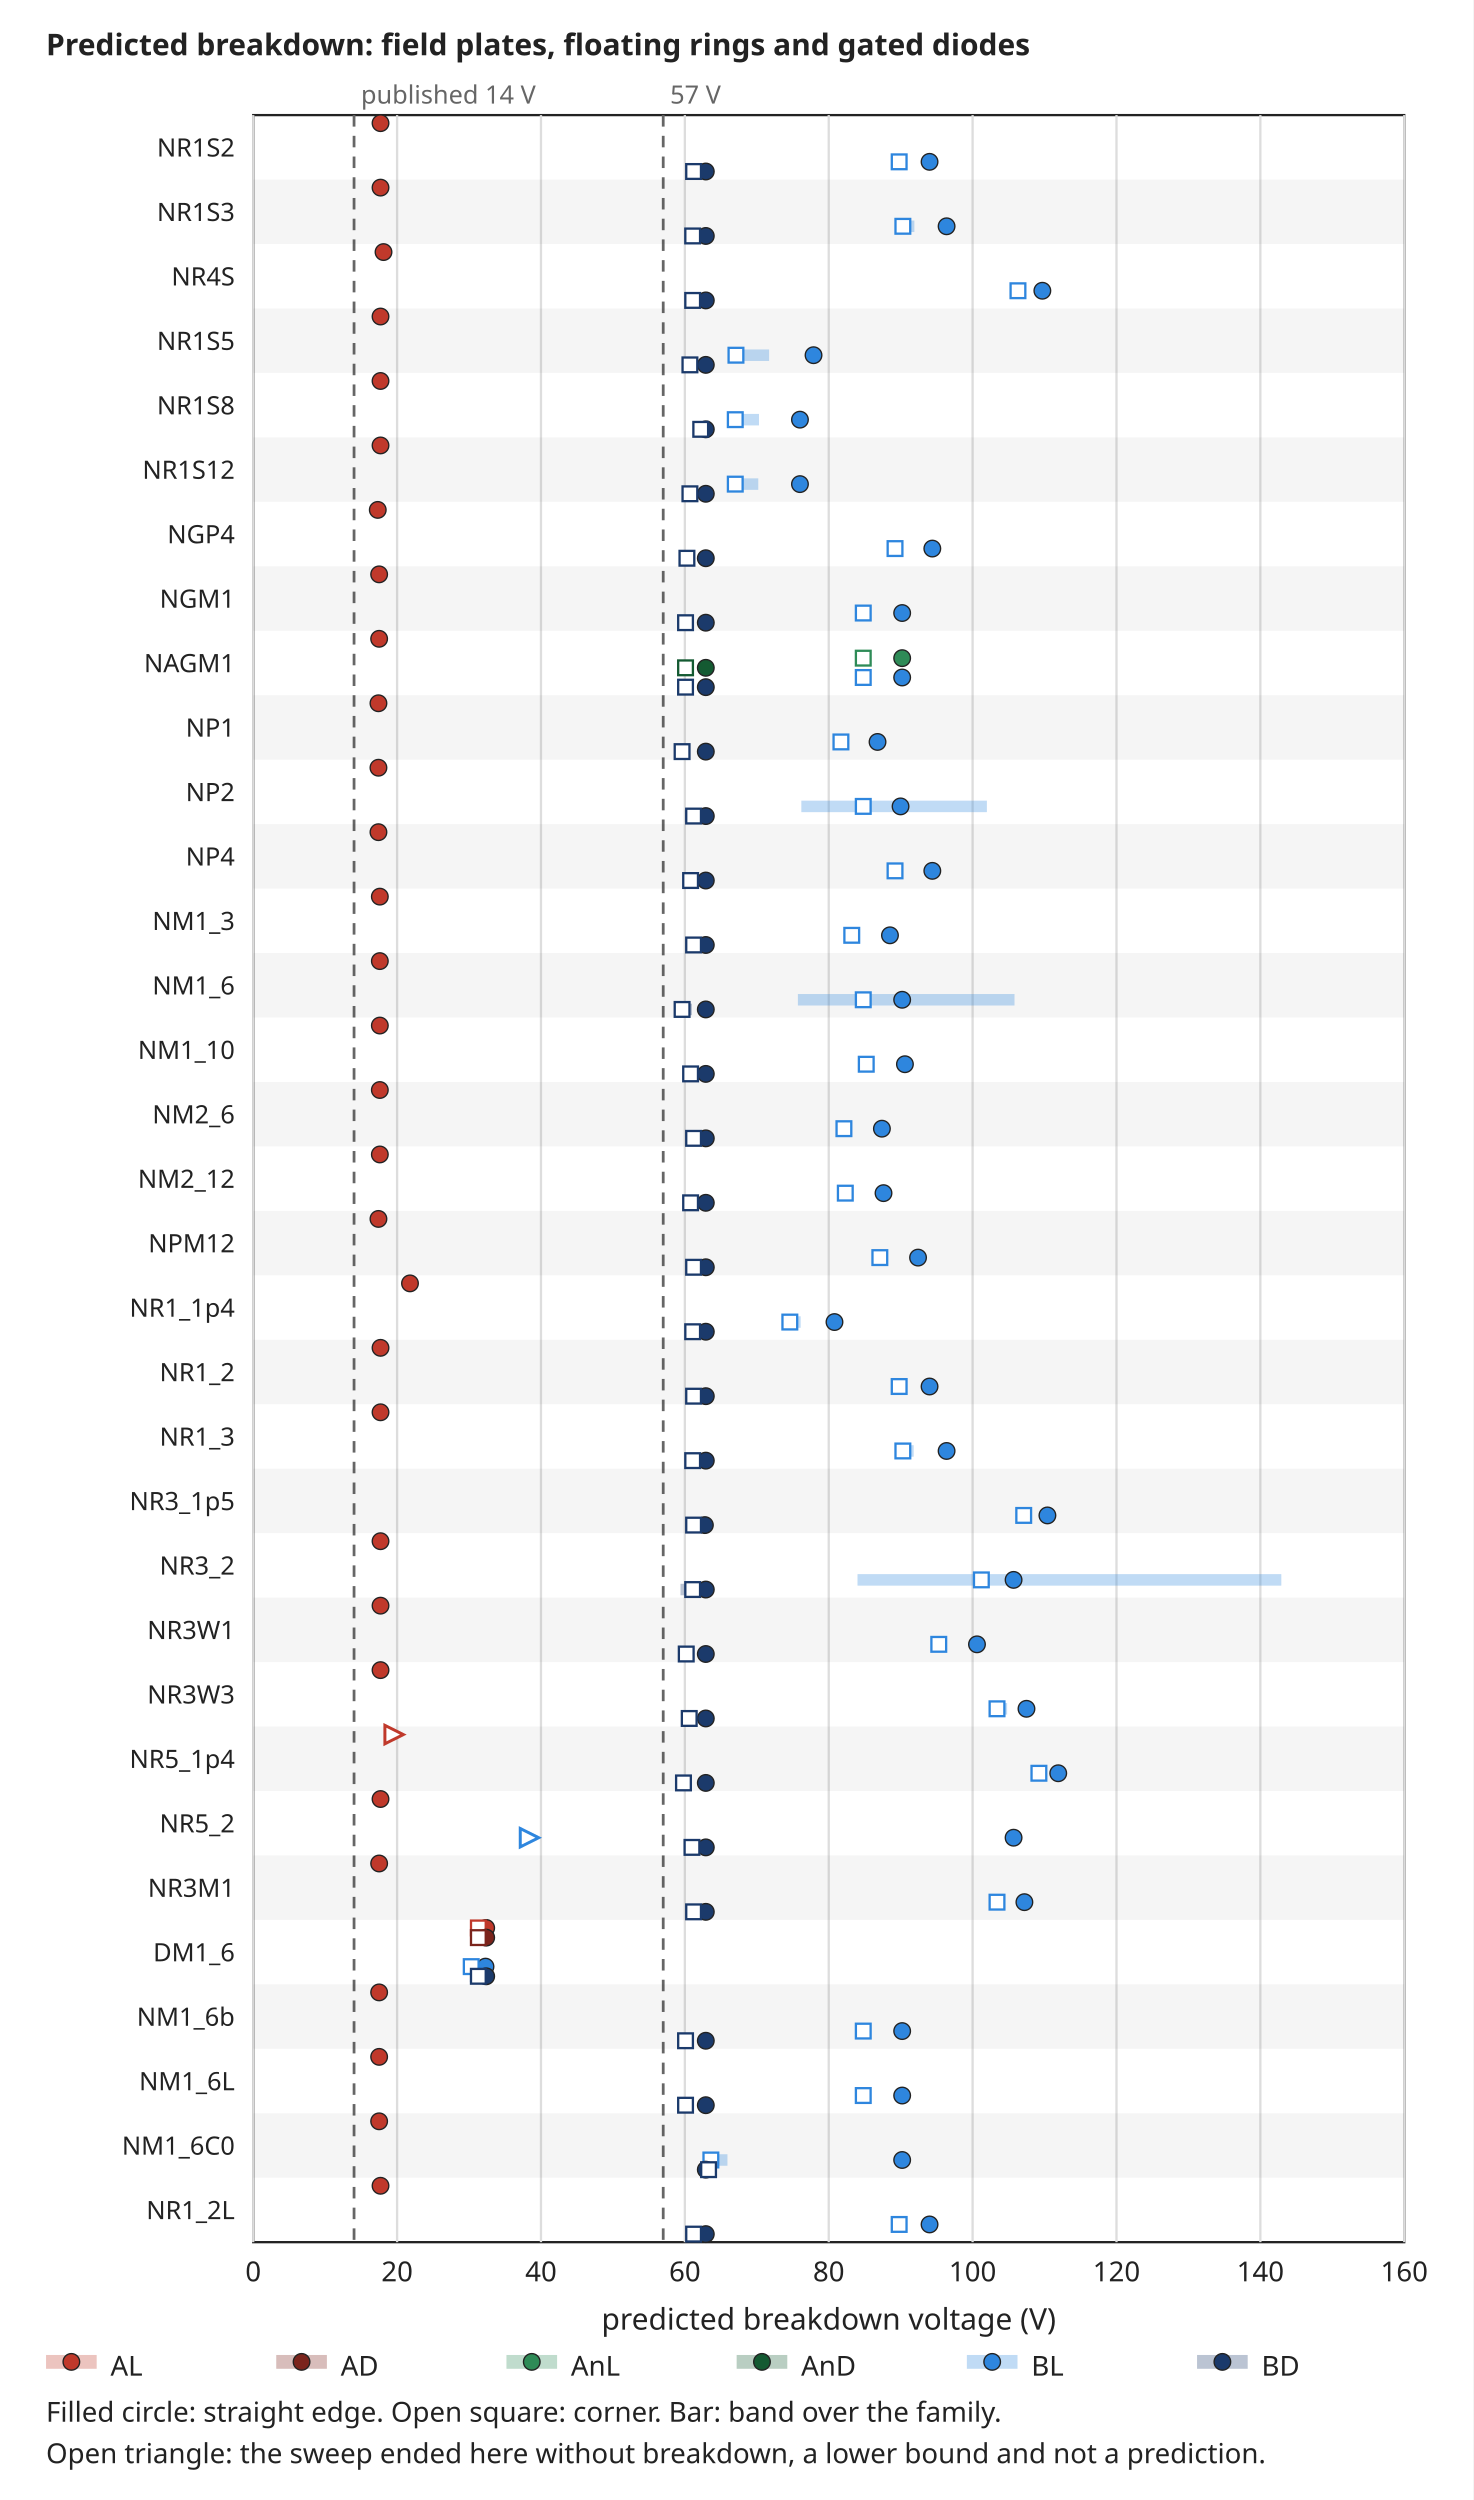
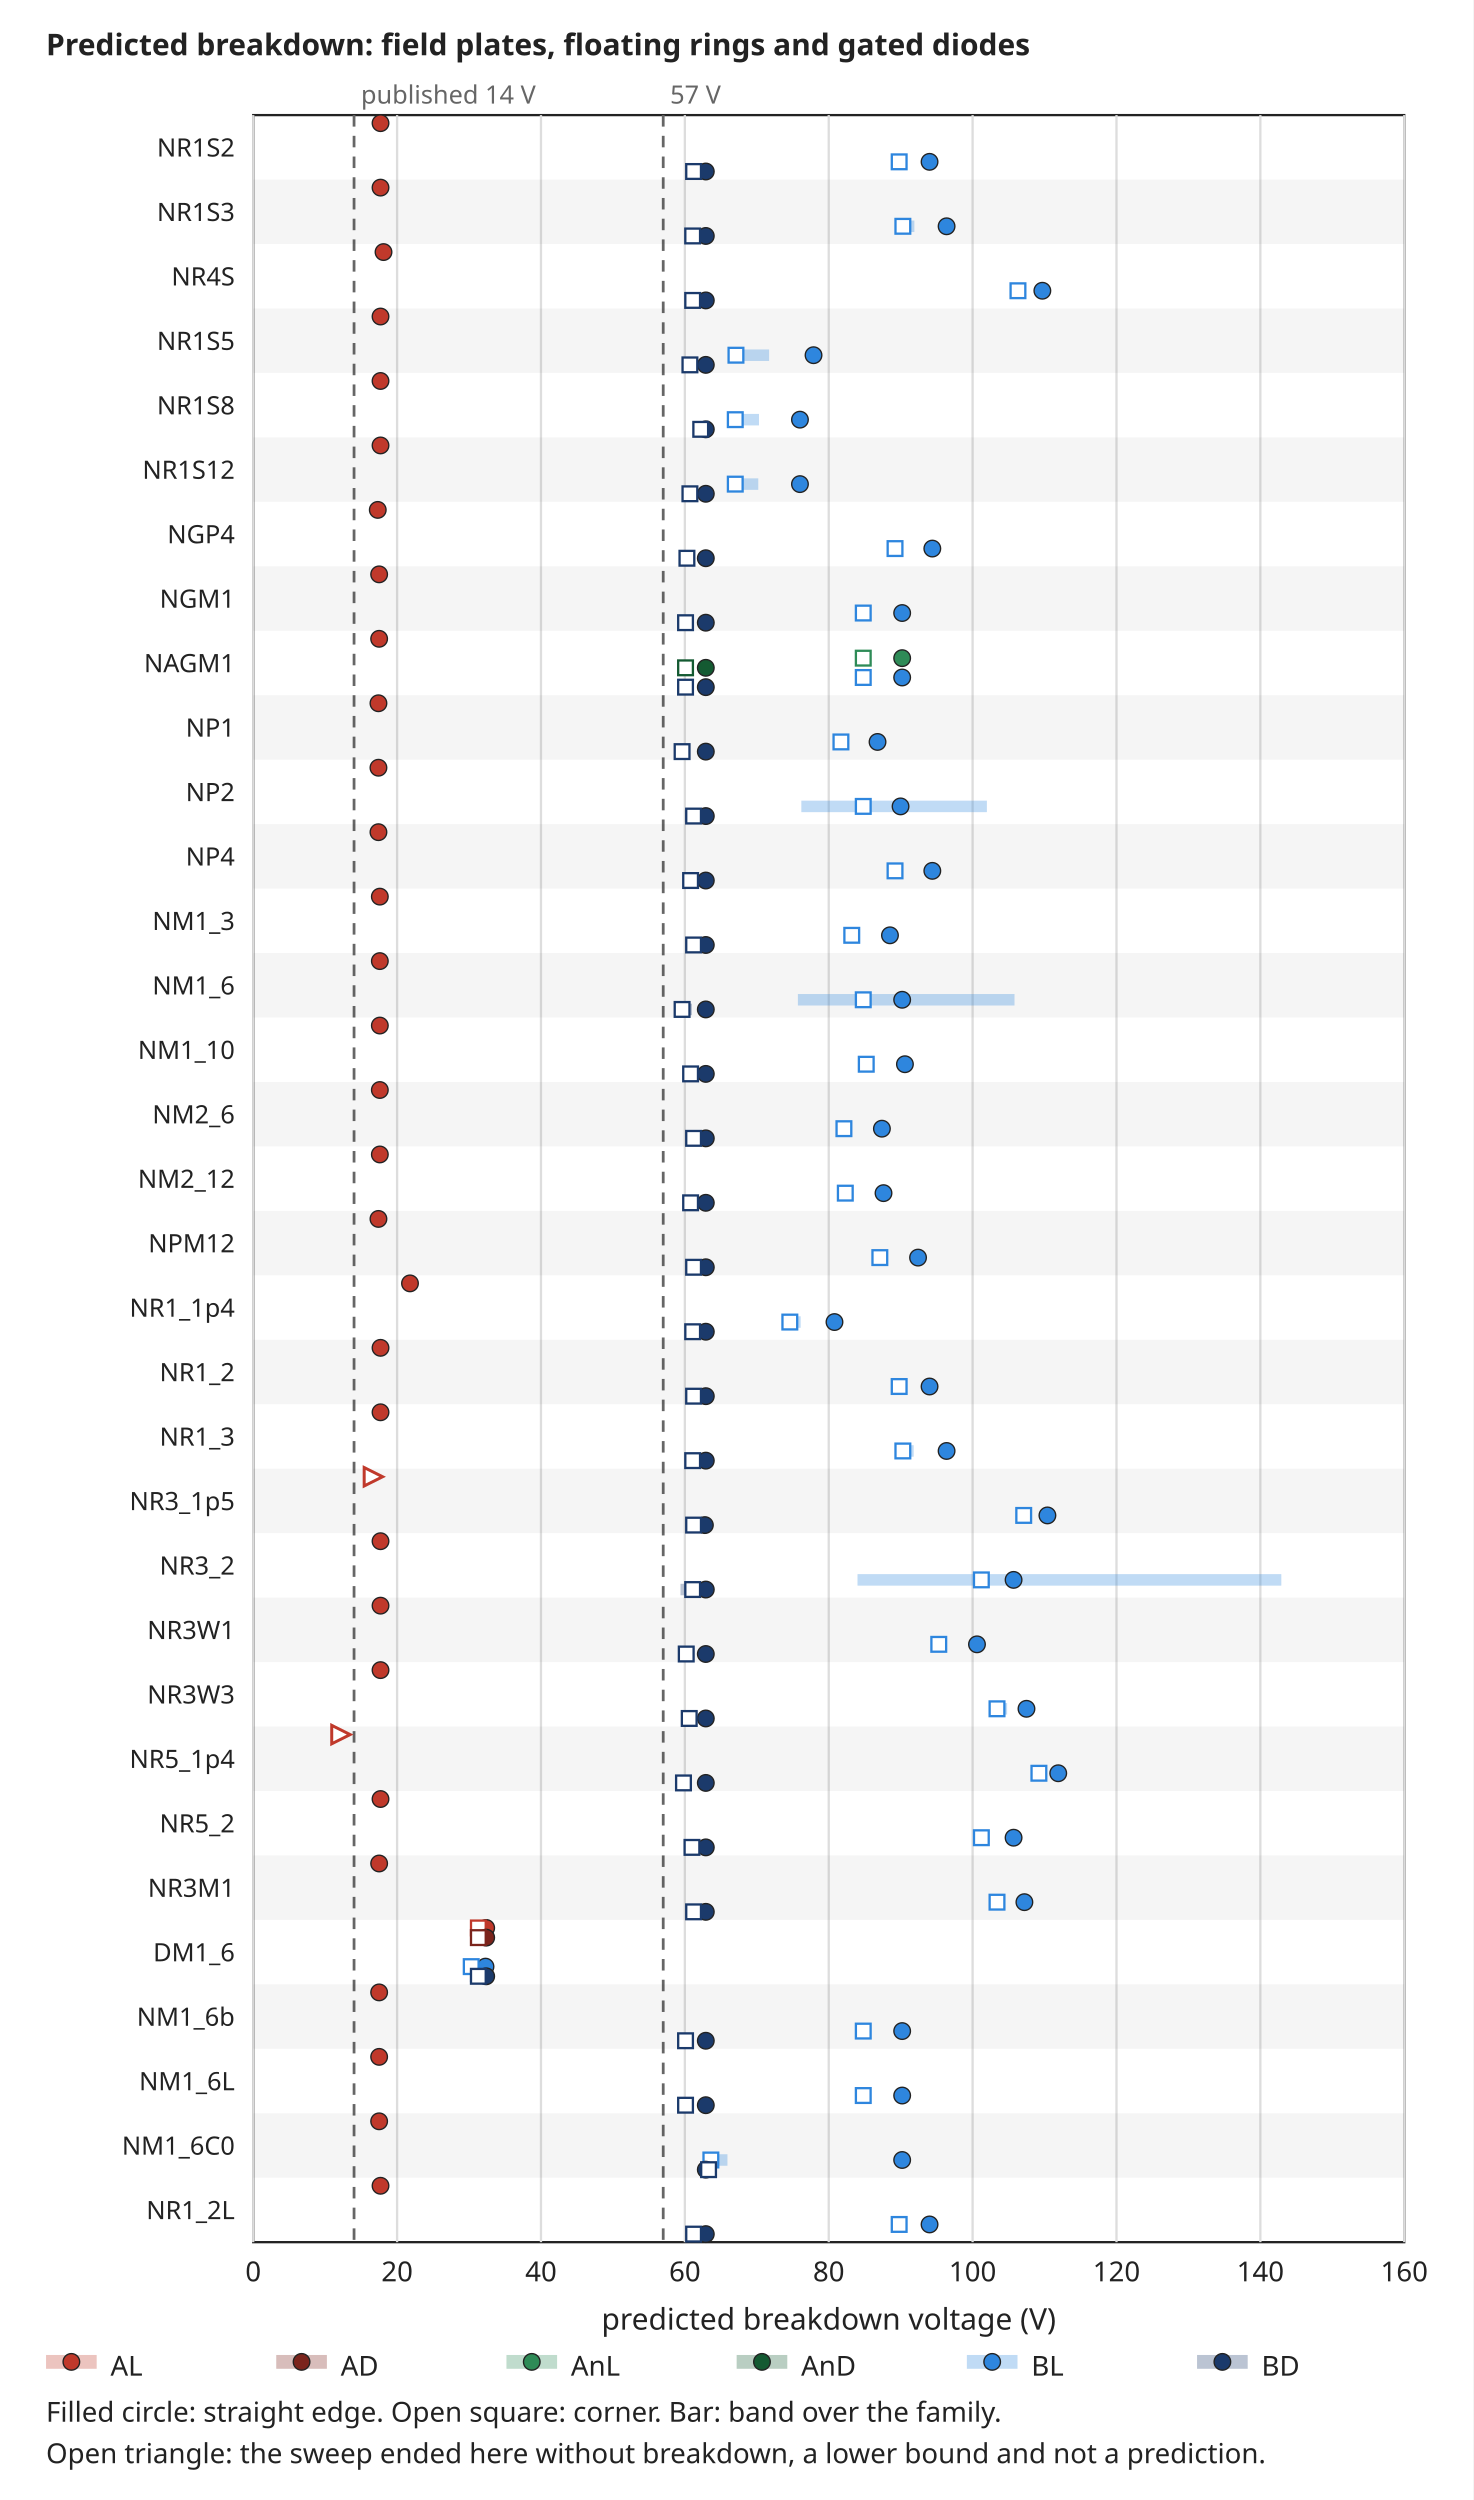
<svg xmlns="http://www.w3.org/2000/svg" width="640" height="1086" viewBox="0 0 640 1086" font-family="sans-serif" font-size="13">
  <rect width="640" height="1086" fill="white" />
  <text x="20" y="24" text-anchor="start" font-size="13" font-weight="bold" fill="#222222">Predicted breakdown: field plates, floating rings and gated diodes</text>
  <rect x="110" y="50" width="500" height="924" rx="0" fill="none" stroke="#222222" />
  <line x1="110.0" y1="50" x2="110.0" y2="974" stroke="#dddddd" stroke-width="1" />
  <text x="110.0" y="991" text-anchor="middle" font-size="12" font-weight="normal" fill="#222222">0</text>
  <line x1="172.5" y1="50" x2="172.5" y2="974" stroke="#dddddd" stroke-width="1" />
  <text x="172.5" y="991" text-anchor="middle" font-size="12" font-weight="normal" fill="#222222">20</text>
  <line x1="235.0" y1="50" x2="235.0" y2="974" stroke="#dddddd" stroke-width="1" />
  <text x="235.0" y="991" text-anchor="middle" font-size="12" font-weight="normal" fill="#222222">40</text>
  <line x1="297.5" y1="50" x2="297.5" y2="974" stroke="#dddddd" stroke-width="1" />
  <text x="297.5" y="991" text-anchor="middle" font-size="12" font-weight="normal" fill="#222222">60</text>
  <line x1="360.0" y1="50" x2="360.0" y2="974" stroke="#dddddd" stroke-width="1" />
  <text x="360.0" y="991" text-anchor="middle" font-size="12" font-weight="normal" fill="#222222">80</text>
  <line x1="422.5" y1="50" x2="422.5" y2="974" stroke="#dddddd" stroke-width="1" />
  <text x="422.5" y="991" text-anchor="middle" font-size="12" font-weight="normal" fill="#222222">100</text>
  <line x1="485.0" y1="50" x2="485.0" y2="974" stroke="#dddddd" stroke-width="1" />
  <text x="485.0" y="991" text-anchor="middle" font-size="12" font-weight="normal" fill="#222222">120</text>
  <line x1="547.5" y1="50" x2="547.5" y2="974" stroke="#dddddd" stroke-width="1" />
  <text x="547.5" y="991" text-anchor="middle" font-size="12" font-weight="normal" fill="#222222">140</text>
  <line x1="610.0" y1="50" x2="610.0" y2="974" stroke="#dddddd" stroke-width="1" />
  <text x="610.0" y="991" text-anchor="middle" font-size="12" font-weight="normal" fill="#222222">160</text>
  <text x="360.0" y="1012" text-anchor="middle" font-size="13" font-weight="normal" fill="#222222">predicted breakdown voltage (V)</text>
  <text x="60" y="512.0" text-anchor="middle" font-size="13" font-weight="normal" fill="#222222" transform="rotate(-90 60 512.0)" />
  <line x1="153.8" y1="50" x2="153.8" y2="974" stroke="#666666" stroke-width="1.2" stroke-dasharray="5 4" />
  <text x="156.8" y="45" text-anchor="start" font-size="11" font-weight="normal" fill="#666666">published 14 V</text>
  <line x1="288.1" y1="50" x2="288.1" y2="974" stroke="#666666" stroke-width="1.2" stroke-dasharray="5 4" />
  <text x="291.1" y="45" text-anchor="start" font-size="11" font-weight="normal" fill="#666666">57 V</text>
  <text x="102" y="68.0" text-anchor="end" font-size="11" font-weight="normal" fill="#222222">NR1S2</text>
  <rect x="165.3" y="51.0" width="1" height="5" rx="0" fill="#c0392b" stroke="none" fill-opacity="0.3" />
  <circle cx="165.3" cy="53.5" r="3.6" fill="#c0392b" stroke="#222222" stroke-width="0.6" />
  <rect x="390.0" y="67.8" width="1" height="5" rx="0" fill="#2e86de" stroke="none" fill-opacity="0.3" />
  <circle cx="403.8" cy="70.3" r="3.6" fill="#2e86de" stroke="#222222" stroke-width="0.6" />
  <rect x="387.4" y="67.1" width="6.4" height="6.4" rx="0" fill="white" stroke="#2e86de" />
  <rect x="301.2" y="72.0" width="1" height="5" rx="0" fill="#1b3a6b" stroke="none" fill-opacity="0.3" />
  <circle cx="306.6" cy="74.5" r="3.6" fill="#1b3a6b" stroke="#222222" stroke-width="0.6" />
  <rect x="298.1" y="71.3" width="6.4" height="6.4" rx="0" fill="white" stroke="#1b3a6b" />
  <rect x="110" y="78.0" width="500" height="28" rx="0" fill="#000000" stroke="none" fill-opacity="0.04" />
  <text x="102" y="96.0" text-anchor="end" font-size="11" font-weight="normal" fill="#222222">NR1S3</text>
  <rect x="165.3" y="79.0" width="1" height="5" rx="0" fill="#c0392b" stroke="none" fill-opacity="0.3" />
  <circle cx="165.3" cy="81.5" r="3.6" fill="#c0392b" stroke="#222222" stroke-width="0.6" />
  <rect x="392.2" y="95.8" width="5.0" height="5" rx="0" fill="#2e86de" stroke="none" fill-opacity="0.3" />
  <circle cx="411.2" cy="98.3" r="3.6" fill="#2e86de" stroke="#222222" stroke-width="0.6" />
  <rect x="389.0" y="95.1" width="6.4" height="6.4" rx="0" fill="white" stroke="#2e86de" />
  <rect x="300.9" y="100.0" width="1" height="5" rx="0" fill="#1b3a6b" stroke="none" fill-opacity="0.3" />
  <circle cx="306.6" cy="102.5" r="3.6" fill="#1b3a6b" stroke="#222222" stroke-width="0.6" />
  <rect x="297.7" y="99.3" width="6.4" height="6.4" rx="0" fill="white" stroke="#1b3a6b" />
  <text x="102" y="124.0" text-anchor="end" font-size="11" font-weight="normal" fill="#222222">NR4S</text>
  <rect x="166.6" y="107.0" width="1" height="5" rx="0" fill="#c0392b" stroke="none" fill-opacity="0.3" />
  <circle cx="166.6" cy="109.5" r="3.6" fill="#c0392b" stroke="#222222" stroke-width="0.6" />
  <rect x="442.2" y="123.8" width="3.4" height="5" rx="0" fill="#2e86de" stroke="none" fill-opacity="0.3" />
  <circle cx="452.8" cy="126.3" r="3.6" fill="#2e86de" stroke="#222222" stroke-width="0.6" />
  <rect x="439.0" y="123.1" width="6.4" height="6.4" rx="0" fill="white" stroke="#2e86de" />
  <rect x="300.9" y="128.0" width="1" height="5" rx="0" fill="#1b3a6b" stroke="none" fill-opacity="0.3" />
  <circle cx="306.6" cy="130.5" r="3.6" fill="#1b3a6b" stroke="#222222" stroke-width="0.6" />
  <rect x="297.7" y="127.3" width="6.4" height="6.4" rx="0" fill="white" stroke="#1b3a6b" />
  <rect x="110" y="134.0" width="500" height="28" rx="0" fill="#000000" stroke="none" fill-opacity="0.04" />
  <text x="102" y="152.0" text-anchor="end" font-size="11" font-weight="normal" fill="#222222">NR1S5</text>
  <rect x="165.3" y="135.0" width="1" height="5" rx="0" fill="#c0392b" stroke="none" fill-opacity="0.3" />
  <circle cx="165.3" cy="137.5" r="3.6" fill="#c0392b" stroke="#222222" stroke-width="0.6" />
  <rect x="319.7" y="151.8" width="14.4" height="5" rx="0" fill="#2e86de" stroke="none" fill-opacity="0.3" />
  <circle cx="353.4" cy="154.3" r="3.6" fill="#2e86de" stroke="#222222" stroke-width="0.6" />
  <rect x="316.5" y="151.1" width="6.4" height="6.4" rx="0" fill="white" stroke="#2e86de" />
  <rect x="299.7" y="156.0" width="1" height="5" rx="0" fill="#1b3a6b" stroke="none" fill-opacity="0.3" />
  <circle cx="306.6" cy="158.5" r="3.6" fill="#1b3a6b" stroke="#222222" stroke-width="0.6" />
  <rect x="296.5" y="155.3" width="6.4" height="6.4" rx="0" fill="white" stroke="#1b3a6b" />
  <text x="102" y="180.0" text-anchor="end" font-size="11" font-weight="normal" fill="#222222">NR1S8</text>
  <rect x="165.3" y="163.0" width="1" height="5" rx="0" fill="#c0392b" stroke="none" fill-opacity="0.3" />
  <circle cx="165.3" cy="165.5" r="3.6" fill="#c0392b" stroke="#222222" stroke-width="0.6" />
  <rect x="319.4" y="179.8" width="10.3" height="5" rx="0" fill="#2e86de" stroke="none" fill-opacity="0.3" />
  <circle cx="347.5" cy="182.3" r="3.6" fill="#2e86de" stroke="#222222" stroke-width="0.6" />
  <rect x="316.2" y="179.1" width="6.4" height="6.4" rx="0" fill="white" stroke="#2e86de" />
  <rect x="304.4" y="184.0" width="1" height="5" rx="0" fill="#1b3a6b" stroke="none" fill-opacity="0.3" />
  <circle cx="306.6" cy="186.5" r="3.6" fill="#1b3a6b" stroke="#222222" stroke-width="0.6" />
  <rect x="301.2" y="183.3" width="6.4" height="6.4" rx="0" fill="white" stroke="#1b3a6b" />
  <rect x="110" y="190.0" width="500" height="28" rx="0" fill="#000000" stroke="none" fill-opacity="0.04" />
  <text x="102" y="208.0" text-anchor="end" font-size="11" font-weight="normal" fill="#222222">NR1S12</text>
  <rect x="165.3" y="191.0" width="1" height="5" rx="0" fill="#c0392b" stroke="none" fill-opacity="0.3" />
  <circle cx="165.3" cy="193.5" r="3.6" fill="#c0392b" stroke="#222222" stroke-width="0.6" />
  <rect x="319.4" y="207.8" width="10.0" height="5" rx="0" fill="#2e86de" stroke="none" fill-opacity="0.3" />
  <circle cx="347.5" cy="210.3" r="3.6" fill="#2e86de" stroke="#222222" stroke-width="0.6" />
  <rect x="316.2" y="207.1" width="6.4" height="6.4" rx="0" fill="white" stroke="#2e86de" />
  <rect x="299.7" y="212.0" width="1" height="5" rx="0" fill="#1b3a6b" stroke="none" fill-opacity="0.3" />
  <circle cx="306.6" cy="214.5" r="3.6" fill="#1b3a6b" stroke="#222222" stroke-width="0.6" />
  <rect x="296.5" y="211.3" width="6.4" height="6.4" rx="0" fill="white" stroke="#1b3a6b" />
  <text x="102" y="236.0" text-anchor="end" font-size="11" font-weight="normal" fill="#222222">NGP4</text>
  <rect x="164.1" y="219.0" width="1" height="5" rx="0" fill="#c0392b" stroke="none" fill-opacity="0.3" />
  <circle cx="164.1" cy="221.5" r="3.6" fill="#c0392b" stroke="#222222" stroke-width="0.6" />
  <rect x="388.8" y="235.8" width="1" height="5" rx="0" fill="#2e86de" stroke="none" fill-opacity="0.3" />
  <circle cx="405.0" cy="238.3" r="3.6" fill="#2e86de" stroke="#222222" stroke-width="0.6" />
  <rect x="385.6" y="235.1" width="6.4" height="6.4" rx="0" fill="white" stroke="#2e86de" />
  <rect x="298.4" y="240.0" width="1" height="5" rx="0" fill="#1b3a6b" stroke="none" fill-opacity="0.3" />
  <circle cx="306.6" cy="242.5" r="3.6" fill="#1b3a6b" stroke="#222222" stroke-width="0.6" />
  <rect x="295.2" y="239.3" width="6.4" height="6.4" rx="0" fill="white" stroke="#1b3a6b" />
  <rect x="110" y="246.0" width="500" height="28" rx="0" fill="#000000" stroke="none" fill-opacity="0.04" />
  <text x="102" y="264.0" text-anchor="end" font-size="11" font-weight="normal" fill="#222222">NGM1</text>
  <rect x="164.7" y="247.0" width="1" height="5" rx="0" fill="#c0392b" stroke="none" fill-opacity="0.3" />
  <circle cx="164.7" cy="249.5" r="3.6" fill="#c0392b" stroke="#222222" stroke-width="0.6" />
  <rect x="375.0" y="263.8" width="1.9" height="5" rx="0" fill="#2e86de" stroke="none" fill-opacity="0.3" />
  <circle cx="391.9" cy="266.3" r="3.6" fill="#2e86de" stroke="#222222" stroke-width="0.6" />
  <rect x="371.8" y="263.1" width="6.4" height="6.4" rx="0" fill="white" stroke="#2e86de" />
  <rect x="297.8" y="268.0" width="1" height="5" rx="0" fill="#1b3a6b" stroke="none" fill-opacity="0.3" />
  <circle cx="306.6" cy="270.5" r="3.6" fill="#1b3a6b" stroke="#222222" stroke-width="0.6" />
  <rect x="294.6" y="267.3" width="6.4" height="6.4" rx="0" fill="white" stroke="#1b3a6b" />
  <text x="102" y="292.0" text-anchor="end" font-size="11" font-weight="normal" fill="#222222">NAGM1</text>
  <rect x="164.7" y="275.0" width="1" height="5" rx="0" fill="#c0392b" stroke="none" fill-opacity="0.3" />
  <circle cx="164.7" cy="277.5" r="3.6" fill="#c0392b" stroke="#222222" stroke-width="0.6" />
  <rect x="375.0" y="283.4" width="1" height="5" rx="0" fill="#2e8b57" stroke="none" fill-opacity="0.3" />
  <circle cx="391.9" cy="285.9" r="3.6" fill="#2e8b57" stroke="#222222" stroke-width="0.6" />
  <rect x="371.8" y="282.7" width="6.4" height="6.4" rx="0" fill="white" stroke="#2e8b57" />
  <rect x="297.8" y="287.6" width="1" height="5" rx="0" fill="#145a32" stroke="none" fill-opacity="0.3" />
  <circle cx="306.6" cy="290.1" r="3.6" fill="#145a32" stroke="#222222" stroke-width="0.6" />
  <rect x="294.6" y="286.9" width="6.4" height="6.4" rx="0" fill="white" stroke="#145a32" />
  <rect x="375.0" y="291.8" width="1.9" height="5" rx="0" fill="#2e86de" stroke="none" fill-opacity="0.3" />
  <circle cx="391.9" cy="294.3" r="3.6" fill="#2e86de" stroke="#222222" stroke-width="0.6" />
  <rect x="371.8" y="291.1" width="6.4" height="6.4" rx="0" fill="white" stroke="#2e86de" />
  <rect x="297.8" y="296.0" width="1" height="5" rx="0" fill="#1b3a6b" stroke="none" fill-opacity="0.3" />
  <circle cx="306.6" cy="298.5" r="3.6" fill="#1b3a6b" stroke="#222222" stroke-width="0.6" />
  <rect x="294.6" y="295.3" width="6.4" height="6.4" rx="0" fill="white" stroke="#1b3a6b" />
  <rect x="110" y="302.0" width="500" height="28" rx="0" fill="#000000" stroke="none" fill-opacity="0.04" />
  <text x="102" y="320.0" text-anchor="end" font-size="11" font-weight="normal" fill="#222222">NP1</text>
  <rect x="164.4" y="303.0" width="1" height="5" rx="0" fill="#c0392b" stroke="none" fill-opacity="0.3" />
  <circle cx="164.4" cy="305.5" r="3.6" fill="#c0392b" stroke="#222222" stroke-width="0.6" />
  <rect x="365.3" y="319.8" width="1.2" height="5" rx="0" fill="#2e86de" stroke="none" fill-opacity="0.3" />
  <circle cx="381.2" cy="322.3" r="3.6" fill="#2e86de" stroke="#222222" stroke-width="0.6" />
  <rect x="362.1" y="319.1" width="6.4" height="6.4" rx="0" fill="white" stroke="#2e86de" />
  <rect x="296.2" y="324.0" width="1" height="5" rx="0" fill="#1b3a6b" stroke="none" fill-opacity="0.3" />
  <circle cx="306.6" cy="326.5" r="3.6" fill="#1b3a6b" stroke="#222222" stroke-width="0.6" />
  <rect x="293.1" y="323.3" width="6.4" height="6.4" rx="0" fill="white" stroke="#1b3a6b" />
  <text x="102" y="348.0" text-anchor="end" font-size="11" font-weight="normal" fill="#222222">NP2</text>
  <rect x="164.4" y="331.0" width="1" height="5" rx="0" fill="#c0392b" stroke="none" fill-opacity="0.3" />
  <circle cx="164.4" cy="333.5" r="3.6" fill="#c0392b" stroke="#222222" stroke-width="0.6" />
  <rect x="348.1" y="347.8" width="80.6" height="5" rx="0" fill="#2e86de" stroke="none" fill-opacity="0.3" />
  <circle cx="391.2" cy="350.3" r="3.6" fill="#2e86de" stroke="#222222" stroke-width="0.6" />
  <rect x="371.8" y="347.1" width="6.4" height="6.4" rx="0" fill="white" stroke="#2e86de" />
  <rect x="297.5" y="352.0" width="3.8" height="5" rx="0" fill="#1b3a6b" stroke="none" fill-opacity="0.3" />
  <circle cx="306.6" cy="354.5" r="3.6" fill="#1b3a6b" stroke="#222222" stroke-width="0.6" />
  <rect x="298.1" y="351.3" width="6.4" height="6.4" rx="0" fill="white" stroke="#1b3a6b" />
  <rect x="110" y="358.0" width="500" height="28" rx="0" fill="#000000" stroke="none" fill-opacity="0.04" />
  <text x="102" y="376.0" text-anchor="end" font-size="11" font-weight="normal" fill="#222222">NP4</text>
  <rect x="164.4" y="359.0" width="1" height="5" rx="0" fill="#c0392b" stroke="none" fill-opacity="0.3" />
  <circle cx="164.4" cy="361.5" r="3.6" fill="#c0392b" stroke="#222222" stroke-width="0.6" />
  <rect x="388.8" y="375.8" width="1" height="5" rx="0" fill="#2e86de" stroke="none" fill-opacity="0.3" />
  <circle cx="405.0" cy="378.3" r="3.6" fill="#2e86de" stroke="#222222" stroke-width="0.6" />
  <rect x="385.6" y="375.1" width="6.4" height="6.4" rx="0" fill="white" stroke="#2e86de" />
  <rect x="300.0" y="380.0" width="1" height="5" rx="0" fill="#1b3a6b" stroke="none" fill-opacity="0.3" />
  <circle cx="306.6" cy="382.5" r="3.6" fill="#1b3a6b" stroke="#222222" stroke-width="0.6" />
  <rect x="296.8" y="379.3" width="6.4" height="6.4" rx="0" fill="white" stroke="#1b3a6b" />
  <text x="102" y="404.0" text-anchor="end" font-size="11" font-weight="normal" fill="#222222">NM1_3</text>
  <rect x="165.0" y="387.0" width="1" height="5" rx="0" fill="#c0392b" stroke="none" fill-opacity="0.3" />
  <circle cx="165.0" cy="389.5" r="3.6" fill="#c0392b" stroke="#222222" stroke-width="0.6" />
  <rect x="370.0" y="403.8" width="1.6" height="5" rx="0" fill="#2e86de" stroke="none" fill-opacity="0.3" />
  <circle cx="386.6" cy="406.3" r="3.6" fill="#2e86de" stroke="#222222" stroke-width="0.6" />
  <rect x="366.8" y="403.1" width="6.4" height="6.4" rx="0" fill="white" stroke="#2e86de" />
  <rect x="301.2" y="408.0" width="1" height="5" rx="0" fill="#1b3a6b" stroke="none" fill-opacity="0.3" />
  <circle cx="306.6" cy="410.5" r="3.6" fill="#1b3a6b" stroke="#222222" stroke-width="0.6" />
  <rect x="298.1" y="407.3" width="6.4" height="6.4" rx="0" fill="white" stroke="#1b3a6b" />
  <rect x="110" y="414.0" width="500" height="28" rx="0" fill="#000000" stroke="none" fill-opacity="0.04" />
  <text x="102" y="432.0" text-anchor="end" font-size="11" font-weight="normal" fill="#222222">NM1_6</text>
  <rect x="165.0" y="415.0" width="1" height="5" rx="0" fill="#c0392b" stroke="none" fill-opacity="0.3" />
  <circle cx="165.0" cy="417.5" r="3.6" fill="#c0392b" stroke="#222222" stroke-width="0.6" />
  <rect x="346.6" y="431.8" width="94.1" height="5" rx="0" fill="#2e86de" stroke="none" fill-opacity="0.3" />
  <circle cx="391.9" cy="434.3" r="3.6" fill="#2e86de" stroke="#222222" stroke-width="0.6" />
  <rect x="371.8" y="431.1" width="6.4" height="6.4" rx="0" fill="white" stroke="#2e86de" />
  <rect x="295.9" y="436.0" width="4.7" height="5" rx="0" fill="#1b3a6b" stroke="none" fill-opacity="0.3" />
  <circle cx="306.6" cy="438.5" r="3.6" fill="#1b3a6b" stroke="#222222" stroke-width="0.6" />
  <rect x="293.1" y="435.3" width="6.4" height="6.4" rx="0" fill="white" stroke="#1b3a6b" />
  <text x="102" y="460.0" text-anchor="end" font-size="11" font-weight="normal" fill="#222222">NM1_10</text>
  <rect x="165.0" y="443.0" width="1" height="5" rx="0" fill="#c0392b" stroke="none" fill-opacity="0.3" />
  <circle cx="165.0" cy="445.5" r="3.6" fill="#c0392b" stroke="#222222" stroke-width="0.6" />
  <rect x="376.2" y="459.8" width="2.2" height="5" rx="0" fill="#2e86de" stroke="none" fill-opacity="0.3" />
  <circle cx="393.1" cy="462.3" r="3.6" fill="#2e86de" stroke="#222222" stroke-width="0.6" />
  <rect x="373.1" y="459.1" width="6.4" height="6.4" rx="0" fill="white" stroke="#2e86de" />
  <rect x="300.0" y="464.0" width="1" height="5" rx="0" fill="#1b3a6b" stroke="none" fill-opacity="0.3" />
  <circle cx="306.6" cy="466.5" r="3.6" fill="#1b3a6b" stroke="#222222" stroke-width="0.6" />
  <rect x="296.8" y="463.3" width="6.4" height="6.4" rx="0" fill="white" stroke="#1b3a6b" />
  <rect x="110" y="470.0" width="500" height="28" rx="0" fill="#000000" stroke="none" fill-opacity="0.04" />
  <text x="102" y="488.0" text-anchor="end" font-size="11" font-weight="normal" fill="#222222">NM2_6</text>
  <rect x="165.0" y="471.0" width="1" height="5" rx="0" fill="#c0392b" stroke="none" fill-opacity="0.3" />
  <circle cx="165.0" cy="473.5" r="3.6" fill="#c0392b" stroke="#222222" stroke-width="0.6" />
  <rect x="366.6" y="487.8" width="2.2" height="5" rx="0" fill="#2e86de" stroke="none" fill-opacity="0.3" />
  <circle cx="383.1" cy="490.3" r="3.6" fill="#2e86de" stroke="#222222" stroke-width="0.6" />
  <rect x="363.4" y="487.1" width="6.4" height="6.4" rx="0" fill="white" stroke="#2e86de" />
  <rect x="301.2" y="492.0" width="1" height="5" rx="0" fill="#1b3a6b" stroke="none" fill-opacity="0.3" />
  <circle cx="306.6" cy="494.5" r="3.6" fill="#1b3a6b" stroke="#222222" stroke-width="0.6" />
  <rect x="298.1" y="491.3" width="6.4" height="6.4" rx="0" fill="white" stroke="#1b3a6b" />
  <text x="102" y="516.0" text-anchor="end" font-size="11" font-weight="normal" fill="#222222">NM2_12</text>
  <rect x="165.0" y="499.0" width="1" height="5" rx="0" fill="#c0392b" stroke="none" fill-opacity="0.3" />
  <circle cx="165.0" cy="501.5" r="3.6" fill="#c0392b" stroke="#222222" stroke-width="0.6" />
  <rect x="367.2" y="515.8" width="2.2" height="5" rx="0" fill="#2e86de" stroke="none" fill-opacity="0.3" />
  <circle cx="383.8" cy="518.3" r="3.6" fill="#2e86de" stroke="#222222" stroke-width="0.6" />
  <rect x="364.0" y="515.1" width="6.4" height="6.4" rx="0" fill="white" stroke="#2e86de" />
  <rect x="300.0" y="520.0" width="1" height="5" rx="0" fill="#1b3a6b" stroke="none" fill-opacity="0.3" />
  <circle cx="306.6" cy="522.5" r="3.6" fill="#1b3a6b" stroke="#222222" stroke-width="0.6" />
  <rect x="296.8" y="519.3" width="6.4" height="6.4" rx="0" fill="white" stroke="#1b3a6b" />
  <rect x="110" y="526.0" width="500" height="28" rx="0" fill="#000000" stroke="none" fill-opacity="0.04" />
  <text x="102" y="544.0" text-anchor="end" font-size="11" font-weight="normal" fill="#222222">NPM12</text>
  <rect x="164.4" y="527.0" width="1" height="5" rx="0" fill="#c0392b" stroke="none" fill-opacity="0.3" />
  <circle cx="164.4" cy="529.5" r="3.6" fill="#c0392b" stroke="#222222" stroke-width="0.6" />
  <rect x="382.2" y="543.8" width="1.6" height="5" rx="0" fill="#2e86de" stroke="none" fill-opacity="0.3" />
  <circle cx="398.8" cy="546.3" r="3.6" fill="#2e86de" stroke="#222222" stroke-width="0.6" />
  <rect x="379.0" y="543.1" width="6.4" height="6.4" rx="0" fill="white" stroke="#2e86de" />
  <rect x="301.2" y="548.0" width="1" height="5" rx="0" fill="#1b3a6b" stroke="none" fill-opacity="0.3" />
  <circle cx="306.6" cy="550.5" r="3.6" fill="#1b3a6b" stroke="#222222" stroke-width="0.6" />
  <rect x="298.1" y="547.3" width="6.4" height="6.4" rx="0" fill="white" stroke="#1b3a6b" />
  <text x="102" y="572.0" text-anchor="end" font-size="11" font-weight="normal" fill="#222222">NR1_1p4</text>
  <rect x="178.1" y="555.0" width="1" height="5" rx="0" fill="#c0392b" stroke="none" fill-opacity="0.3" />
  <circle cx="178.1" cy="557.5" r="3.6" fill="#c0392b" stroke="#222222" stroke-width="0.6" />
  <rect x="343.1" y="571.8" width="4.7" height="5" rx="0" fill="#2e86de" stroke="none" fill-opacity="0.3" />
  <circle cx="362.5" cy="574.3" r="3.6" fill="#2e86de" stroke="#222222" stroke-width="0.6" />
  <rect x="339.9" y="571.1" width="6.4" height="6.4" rx="0" fill="white" stroke="#2e86de" />
  <rect x="300.9" y="576.0" width="1" height="5" rx="0" fill="#1b3a6b" stroke="none" fill-opacity="0.3" />
  <circle cx="306.6" cy="578.5" r="3.6" fill="#1b3a6b" stroke="#222222" stroke-width="0.6" />
  <rect x="297.7" y="575.3" width="6.4" height="6.4" rx="0" fill="white" stroke="#1b3a6b" />
  <rect x="110" y="582.0" width="500" height="28" rx="0" fill="#000000" stroke="none" fill-opacity="0.04" />
  <text x="102" y="600.0" text-anchor="end" font-size="11" font-weight="normal" fill="#222222">NR1_2</text>
  <rect x="165.3" y="583.0" width="1" height="5" rx="0" fill="#c0392b" stroke="none" fill-opacity="0.3" />
  <circle cx="165.3" cy="585.5" r="3.6" fill="#c0392b" stroke="#222222" stroke-width="0.6" />
  <rect x="390.0" y="599.8" width="1" height="5" rx="0" fill="#2e86de" stroke="none" fill-opacity="0.3" />
  <circle cx="403.8" cy="602.3" r="3.6" fill="#2e86de" stroke="#222222" stroke-width="0.6" />
  <rect x="387.4" y="599.1" width="6.4" height="6.4" rx="0" fill="white" stroke="#2e86de" />
  <rect x="301.2" y="604.0" width="1" height="5" rx="0" fill="#1b3a6b" stroke="none" fill-opacity="0.3" />
  <circle cx="306.6" cy="606.5" r="3.6" fill="#1b3a6b" stroke="#222222" stroke-width="0.6" />
  <rect x="298.1" y="603.3" width="6.4" height="6.4" rx="0" fill="white" stroke="#1b3a6b" />
  <text x="102" y="628.0" text-anchor="end" font-size="11" font-weight="normal" fill="#222222">NR1_3</text>
  <rect x="165.3" y="611.0" width="1" height="5" rx="0" fill="#c0392b" stroke="none" fill-opacity="0.3" />
  <circle cx="165.3" cy="613.5" r="3.6" fill="#c0392b" stroke="#222222" stroke-width="0.6" />
  <rect x="392.2" y="627.8" width="4.7" height="5" rx="0" fill="#2e86de" stroke="none" fill-opacity="0.3" />
  <circle cx="411.2" cy="630.3" r="3.6" fill="#2e86de" stroke="#222222" stroke-width="0.6" />
  <rect x="389.0" y="627.1" width="6.4" height="6.4" rx="0" fill="white" stroke="#2e86de" />
  <rect x="300.9" y="632.0" width="1" height="5" rx="0" fill="#1b3a6b" stroke="none" fill-opacity="0.3" />
  <circle cx="306.6" cy="634.5" r="3.6" fill="#1b3a6b" stroke="#222222" stroke-width="0.6" />
  <rect x="297.7" y="631.3" width="6.4" height="6.4" rx="0" fill="white" stroke="#1b3a6b" />
  <rect x="110" y="638.0" width="500" height="28" rx="0" fill="#000000" stroke="none" fill-opacity="0.04" />
  <text x="102" y="656.0" text-anchor="end" font-size="11" font-weight="normal" fill="#222222">NR3_1p5</text>
+   <path d="M158.2,637.5 L166.2,641.5 L158.2,645.5 Z" fill="white" stroke="#c0392b" stroke-width="1.3" />
  <rect x="444.7" y="655.8" width="3.4" height="5" rx="0" fill="#2e86de" stroke="none" fill-opacity="0.3" />
  <circle cx="455.0" cy="658.3" r="3.6" fill="#2e86de" stroke="#222222" stroke-width="0.6" />
  <rect x="441.5" y="655.1" width="6.4" height="6.4" rx="0" fill="white" stroke="#2e86de" />
  <rect x="301.2" y="660.0" width="1" height="5" rx="0" fill="#1b3a6b" stroke="none" fill-opacity="0.3" />
  <circle cx="306.2" cy="662.5" r="3.6" fill="#1b3a6b" stroke="#222222" stroke-width="0.6" />
  <rect x="298.1" y="659.3" width="6.4" height="6.4" rx="0" fill="white" stroke="#1b3a6b" />
  <text x="102" y="684.0" text-anchor="end" font-size="11" font-weight="normal" fill="#222222">NR3_2</text>
  <rect x="165.3" y="667.0" width="1" height="5" rx="0" fill="#c0392b" stroke="none" fill-opacity="0.3" />
  <circle cx="165.3" cy="669.5" r="3.6" fill="#c0392b" stroke="#222222" stroke-width="0.6" />
  <rect x="372.5" y="683.8" width="184.1" height="5" rx="0" fill="#2e86de" stroke="none" fill-opacity="0.3" />
  <circle cx="440.3" cy="686.3" r="3.6" fill="#2e86de" stroke="#222222" stroke-width="0.6" />
  <rect x="423.1" y="683.1" width="6.4" height="6.4" rx="0" fill="white" stroke="#2e86de" />
  <rect x="295.6" y="688.0" width="5.3" height="5" rx="0" fill="#1b3a6b" stroke="none" fill-opacity="0.3" />
  <circle cx="306.6" cy="690.5" r="3.6" fill="#1b3a6b" stroke="#222222" stroke-width="0.6" />
  <rect x="297.7" y="687.3" width="6.4" height="6.4" rx="0" fill="white" stroke="#1b3a6b" />
  <rect x="110" y="694.0" width="500" height="28" rx="0" fill="#000000" stroke="none" fill-opacity="0.04" />
  <text x="102" y="712.0" text-anchor="end" font-size="11" font-weight="normal" fill="#222222">NR3W1</text>
  <rect x="165.3" y="695.0" width="1" height="5" rx="0" fill="#c0392b" stroke="none" fill-opacity="0.3" />
  <circle cx="165.3" cy="697.5" r="3.6" fill="#c0392b" stroke="#222222" stroke-width="0.6" />
  <rect x="407.8" y="711.8" width="3.4" height="5" rx="0" fill="#2e86de" stroke="none" fill-opacity="0.3" />
  <circle cx="424.4" cy="714.3" r="3.6" fill="#2e86de" stroke="#222222" stroke-width="0.6" />
  <rect x="404.6" y="711.1" width="6.4" height="6.4" rx="0" fill="white" stroke="#2e86de" />
  <rect x="298.1" y="716.0" width="1" height="5" rx="0" fill="#1b3a6b" stroke="none" fill-opacity="0.3" />
  <circle cx="306.6" cy="718.5" r="3.6" fill="#1b3a6b" stroke="#222222" stroke-width="0.6" />
  <rect x="294.9" y="715.3" width="6.4" height="6.4" rx="0" fill="white" stroke="#1b3a6b" />
  <text x="102" y="740.0" text-anchor="end" font-size="11" font-weight="normal" fill="#222222">NR3W3</text>
  <rect x="165.3" y="723.0" width="1" height="5" rx="0" fill="#c0392b" stroke="none" fill-opacity="0.3" />
  <circle cx="165.3" cy="725.5" r="3.6" fill="#c0392b" stroke="#222222" stroke-width="0.6" />
  <rect x="433.1" y="739.8" width="4.4" height="5" rx="0" fill="#2e86de" stroke="none" fill-opacity="0.3" />
  <circle cx="445.9" cy="742.3" r="3.6" fill="#2e86de" stroke="#222222" stroke-width="0.6" />
  <rect x="429.9" y="739.1" width="6.4" height="6.4" rx="0" fill="white" stroke="#2e86de" />
  <rect x="299.4" y="744.0" width="1" height="5" rx="0" fill="#1b3a6b" stroke="none" fill-opacity="0.3" />
  <circle cx="306.6" cy="746.5" r="3.6" fill="#1b3a6b" stroke="#222222" stroke-width="0.6" />
  <rect x="296.2" y="743.3" width="6.4" height="6.4" rx="0" fill="white" stroke="#1b3a6b" />
  <rect x="110" y="750.0" width="500" height="28" rx="0" fill="#000000" stroke="none" fill-opacity="0.04" />
  <text x="102" y="768.0" text-anchor="end" font-size="11" font-weight="normal" fill="#222222">NR5_1p4</text>
-   <path d="M167.2,749.5 L175.2,753.5 L167.2,757.5 Z" fill="white" stroke="#c0392b" stroke-width="1.3" />
+   <path d="M144.1,749.5 L152.1,753.5 L144.1,757.5 Z" fill="white" stroke="#c0392b" stroke-width="1.3" />
  <rect x="451.2" y="767.8" width="1" height="5" rx="0" fill="#2e86de" stroke="none" fill-opacity="0.3" />
  <circle cx="459.7" cy="770.3" r="3.6" fill="#2e86de" stroke="#222222" stroke-width="0.6" />
  <rect x="448.1" y="767.1" width="6.4" height="6.4" rx="0" fill="white" stroke="#2e86de" />
  <rect x="296.9" y="772.0" width="1" height="5" rx="0" fill="#1b3a6b" stroke="none" fill-opacity="0.3" />
  <circle cx="306.6" cy="774.5" r="3.6" fill="#1b3a6b" stroke="#222222" stroke-width="0.6" />
  <rect x="293.7" y="771.3" width="6.4" height="6.4" rx="0" fill="white" stroke="#1b3a6b" />
  <text x="102" y="796.0" text-anchor="end" font-size="11" font-weight="normal" fill="#222222">NR5_2</text>
  <rect x="165.3" y="779.0" width="1" height="5" rx="0" fill="#c0392b" stroke="none" fill-opacity="0.3" />
  <circle cx="165.3" cy="781.5" r="3.6" fill="#c0392b" stroke="#222222" stroke-width="0.6" />
+   <rect x="426.3" y="795.8" width="1" height="5" rx="0" fill="#2e86de" stroke="none" fill-opacity="0.3" />
  <circle cx="440.3" cy="798.3" r="3.6" fill="#2e86de" stroke="#222222" stroke-width="0.6" />
-   <path d="M226.0,794.3 L234.0,798.3 L226.0,802.3 Z" fill="white" stroke="#2e86de" stroke-width="1.3" />
+   <rect x="423.1" y="795.1" width="6.4" height="6.4" rx="0" fill="white" stroke="#2e86de" />
  <rect x="300.6" y="800.0" width="1" height="5" rx="0" fill="#1b3a6b" stroke="none" fill-opacity="0.3" />
  <circle cx="306.6" cy="802.5" r="3.6" fill="#1b3a6b" stroke="#222222" stroke-width="0.6" />
  <rect x="297.4" y="799.3" width="6.4" height="6.4" rx="0" fill="white" stroke="#1b3a6b" />
  <rect x="110" y="806.0" width="500" height="28" rx="0" fill="#000000" stroke="none" fill-opacity="0.04" />
  <text x="102" y="824.0" text-anchor="end" font-size="11" font-weight="normal" fill="#222222">NR3M1</text>
  <rect x="164.7" y="807.0" width="1" height="5" rx="0" fill="#c0392b" stroke="none" fill-opacity="0.3" />
  <circle cx="164.7" cy="809.5" r="3.6" fill="#c0392b" stroke="#222222" stroke-width="0.6" />
  <rect x="433.1" y="823.8" width="2.8" height="5" rx="0" fill="#2e86de" stroke="none" fill-opacity="0.3" />
  <circle cx="445.0" cy="826.3" r="3.6" fill="#2e86de" stroke="#222222" stroke-width="0.6" />
  <rect x="429.9" y="823.1" width="6.4" height="6.4" rx="0" fill="white" stroke="#2e86de" />
  <rect x="301.2" y="828.0" width="1" height="5" rx="0" fill="#1b3a6b" stroke="none" fill-opacity="0.3" />
  <circle cx="306.6" cy="830.5" r="3.6" fill="#1b3a6b" stroke="#222222" stroke-width="0.6" />
  <rect x="298.1" y="827.3" width="6.4" height="6.4" rx="0" fill="white" stroke="#1b3a6b" />
  <text x="102" y="852.0" text-anchor="end" font-size="11" font-weight="normal" fill="#222222">DM1_6</text>
  <rect x="205.0" y="835.0" width="2.8" height="5" rx="0" fill="#c0392b" stroke="none" fill-opacity="0.3" />
  <circle cx="211.2" cy="837.5" r="3.6" fill="#c0392b" stroke="#222222" stroke-width="0.6" />
  <rect x="204.6" y="834.3" width="6.4" height="6.4" rx="0" fill="white" stroke="#c0392b" />
  <rect x="207.8" y="839.2" width="1" height="5" rx="0" fill="#7b241c" stroke="none" fill-opacity="0.3" />
  <circle cx="211.2" cy="841.7" r="3.6" fill="#7b241c" stroke="#222222" stroke-width="0.6" />
  <rect x="204.6" y="838.5" width="6.4" height="6.4" rx="0" fill="white" stroke="#7b241c" />
  <rect x="204.7" y="851.8" width="3.1" height="5" rx="0" fill="#2e86de" stroke="none" fill-opacity="0.3" />
  <circle cx="210.9" cy="854.3" r="3.6" fill="#2e86de" stroke="#222222" stroke-width="0.6" />
  <rect x="201.5" y="851.1" width="6.4" height="6.4" rx="0" fill="white" stroke="#2e86de" />
  <rect x="204.1" y="856.0" width="3.8" height="5" rx="0" fill="#1b3a6b" stroke="none" fill-opacity="0.3" />
  <circle cx="211.2" cy="858.5" r="3.6" fill="#1b3a6b" stroke="#222222" stroke-width="0.6" />
  <rect x="204.6" y="855.3" width="6.4" height="6.4" rx="0" fill="white" stroke="#1b3a6b" />
  <rect x="110" y="862.0" width="500" height="28" rx="0" fill="#000000" stroke="none" fill-opacity="0.04" />
  <text x="102" y="880.0" text-anchor="end" font-size="11" font-weight="normal" fill="#222222">NM1_6b</text>
  <rect x="164.7" y="863.0" width="1" height="5" rx="0" fill="#c0392b" stroke="none" fill-opacity="0.3" />
  <circle cx="164.7" cy="865.5" r="3.6" fill="#c0392b" stroke="#222222" stroke-width="0.6" />
  <rect x="375.0" y="879.8" width="1.9" height="5" rx="0" fill="#2e86de" stroke="none" fill-opacity="0.3" />
  <circle cx="391.9" cy="882.3" r="3.6" fill="#2e86de" stroke="#222222" stroke-width="0.6" />
  <rect x="371.8" y="879.1" width="6.4" height="6.4" rx="0" fill="white" stroke="#2e86de" />
  <rect x="297.8" y="884.0" width="1" height="5" rx="0" fill="#1b3a6b" stroke="none" fill-opacity="0.3" />
  <circle cx="306.6" cy="886.5" r="3.6" fill="#1b3a6b" stroke="#222222" stroke-width="0.6" />
  <rect x="294.6" y="883.3" width="6.4" height="6.4" rx="0" fill="white" stroke="#1b3a6b" />
  <text x="102" y="908.0" text-anchor="end" font-size="11" font-weight="normal" fill="#222222">NM1_6L</text>
  <rect x="164.7" y="891.0" width="1" height="5" rx="0" fill="#c0392b" stroke="none" fill-opacity="0.3" />
  <circle cx="164.7" cy="893.5" r="3.6" fill="#c0392b" stroke="#222222" stroke-width="0.6" />
  <rect x="375.0" y="907.8" width="1.9" height="5" rx="0" fill="#2e86de" stroke="none" fill-opacity="0.3" />
  <circle cx="391.9" cy="910.3" r="3.6" fill="#2e86de" stroke="#222222" stroke-width="0.6" />
  <rect x="371.8" y="907.1" width="6.4" height="6.4" rx="0" fill="white" stroke="#2e86de" />
  <rect x="297.8" y="912.0" width="1" height="5" rx="0" fill="#1b3a6b" stroke="none" fill-opacity="0.3" />
  <circle cx="306.6" cy="914.5" r="3.6" fill="#1b3a6b" stroke="#222222" stroke-width="0.6" />
  <rect x="294.6" y="911.3" width="6.4" height="6.4" rx="0" fill="white" stroke="#1b3a6b" />
  <rect x="110" y="918.0" width="500" height="28" rx="0" fill="#000000" stroke="none" fill-opacity="0.04" />
  <text x="102" y="936.0" text-anchor="end" font-size="11" font-weight="normal" fill="#222222">NM1_6C0</text>
  <rect x="164.7" y="919.0" width="1" height="5" rx="0" fill="#c0392b" stroke="none" fill-opacity="0.3" />
  <circle cx="164.7" cy="921.5" r="3.6" fill="#c0392b" stroke="#222222" stroke-width="0.6" />
  <rect x="308.8" y="935.8" width="7.2" height="5" rx="0" fill="#2e86de" stroke="none" fill-opacity="0.3" />
  <circle cx="391.9" cy="938.3" r="3.6" fill="#2e86de" stroke="#222222" stroke-width="0.6" />
  <rect x="305.6" y="935.1" width="6.4" height="6.4" rx="0" fill="white" stroke="#2e86de" />
  <rect x="306.6" y="940.0" width="1" height="5" rx="0" fill="#1b3a6b" stroke="none" fill-opacity="0.3" />
  <circle cx="306.6" cy="942.5" r="3.6" fill="#1b3a6b" stroke="#222222" stroke-width="0.6" />
  <rect x="304.6" y="939.3" width="6.4" height="6.4" rx="0" fill="white" stroke="#1b3a6b" />
  <text x="102" y="964.0" text-anchor="end" font-size="11" font-weight="normal" fill="#222222">NR1_2L</text>
  <rect x="165.3" y="947.0" width="1" height="5" rx="0" fill="#c0392b" stroke="none" fill-opacity="0.3" />
  <circle cx="165.3" cy="949.5" r="3.6" fill="#c0392b" stroke="#222222" stroke-width="0.6" />
  <rect x="390.0" y="963.8" width="1" height="5" rx="0" fill="#2e86de" stroke="none" fill-opacity="0.3" />
  <circle cx="403.8" cy="966.3" r="3.6" fill="#2e86de" stroke="#222222" stroke-width="0.6" />
  <rect x="387.4" y="963.1" width="6.4" height="6.4" rx="0" fill="white" stroke="#2e86de" />
  <rect x="301.2" y="968.0" width="1" height="5" rx="0" fill="#1b3a6b" stroke="none" fill-opacity="0.3" />
  <circle cx="306.6" cy="970.5" r="3.6" fill="#1b3a6b" stroke="#222222" stroke-width="0.6" />
  <rect x="298.1" y="967.3" width="6.4" height="6.4" rx="0" fill="white" stroke="#1b3a6b" />
  <rect x="20" y="1023" width="22" height="6" rx="0" fill="#c0392b" stroke="none" fill-opacity="0.3" />
  <circle cx="31.0" cy="1026.0" r="3.6" fill="#c0392b" stroke="#222222" stroke-width="0.6" />
  <text x="48" y="1032" text-anchor="start" font-size="12" font-weight="normal" fill="#222222">AL</text>
  <rect x="120" y="1023" width="22" height="6" rx="0" fill="#7b241c" stroke="none" fill-opacity="0.3" />
  <circle cx="131.0" cy="1026.0" r="3.6" fill="#7b241c" stroke="#222222" stroke-width="0.6" />
  <text x="148" y="1032" text-anchor="start" font-size="12" font-weight="normal" fill="#222222">AD</text>
  <rect x="220" y="1023" width="22" height="6" rx="0" fill="#2e8b57" stroke="none" fill-opacity="0.3" />
  <circle cx="231.0" cy="1026.0" r="3.6" fill="#2e8b57" stroke="#222222" stroke-width="0.6" />
  <text x="248" y="1032" text-anchor="start" font-size="12" font-weight="normal" fill="#222222">AnL</text>
  <rect x="320" y="1023" width="22" height="6" rx="0" fill="#145a32" stroke="none" fill-opacity="0.3" />
  <circle cx="331.0" cy="1026.0" r="3.6" fill="#145a32" stroke="#222222" stroke-width="0.6" />
  <text x="348" y="1032" text-anchor="start" font-size="12" font-weight="normal" fill="#222222">AnD</text>
  <rect x="420" y="1023" width="22" height="6" rx="0" fill="#2e86de" stroke="none" fill-opacity="0.3" />
  <circle cx="431.0" cy="1026.0" r="3.6" fill="#2e86de" stroke="#222222" stroke-width="0.6" />
  <text x="448" y="1032" text-anchor="start" font-size="12" font-weight="normal" fill="#222222">BL</text>
  <rect x="520" y="1023" width="22" height="6" rx="0" fill="#1b3a6b" stroke="none" fill-opacity="0.3" />
  <circle cx="531.0" cy="1026.0" r="3.6" fill="#1b3a6b" stroke="#222222" stroke-width="0.6" />
  <text x="548" y="1032" text-anchor="start" font-size="12" font-weight="normal" fill="#222222">BD</text>
  <text x="20" y="1052" text-anchor="start" font-size="12" font-weight="normal" fill="#222222">Filled circle: straight edge. Open square: corner. Bar: band over the family.</text>
  <text x="20" y="1070" text-anchor="start" font-size="12" font-weight="normal" fill="#222222">Open triangle: the sweep ended here without breakdown, a lower bound and not a prediction.</text>
</svg>
